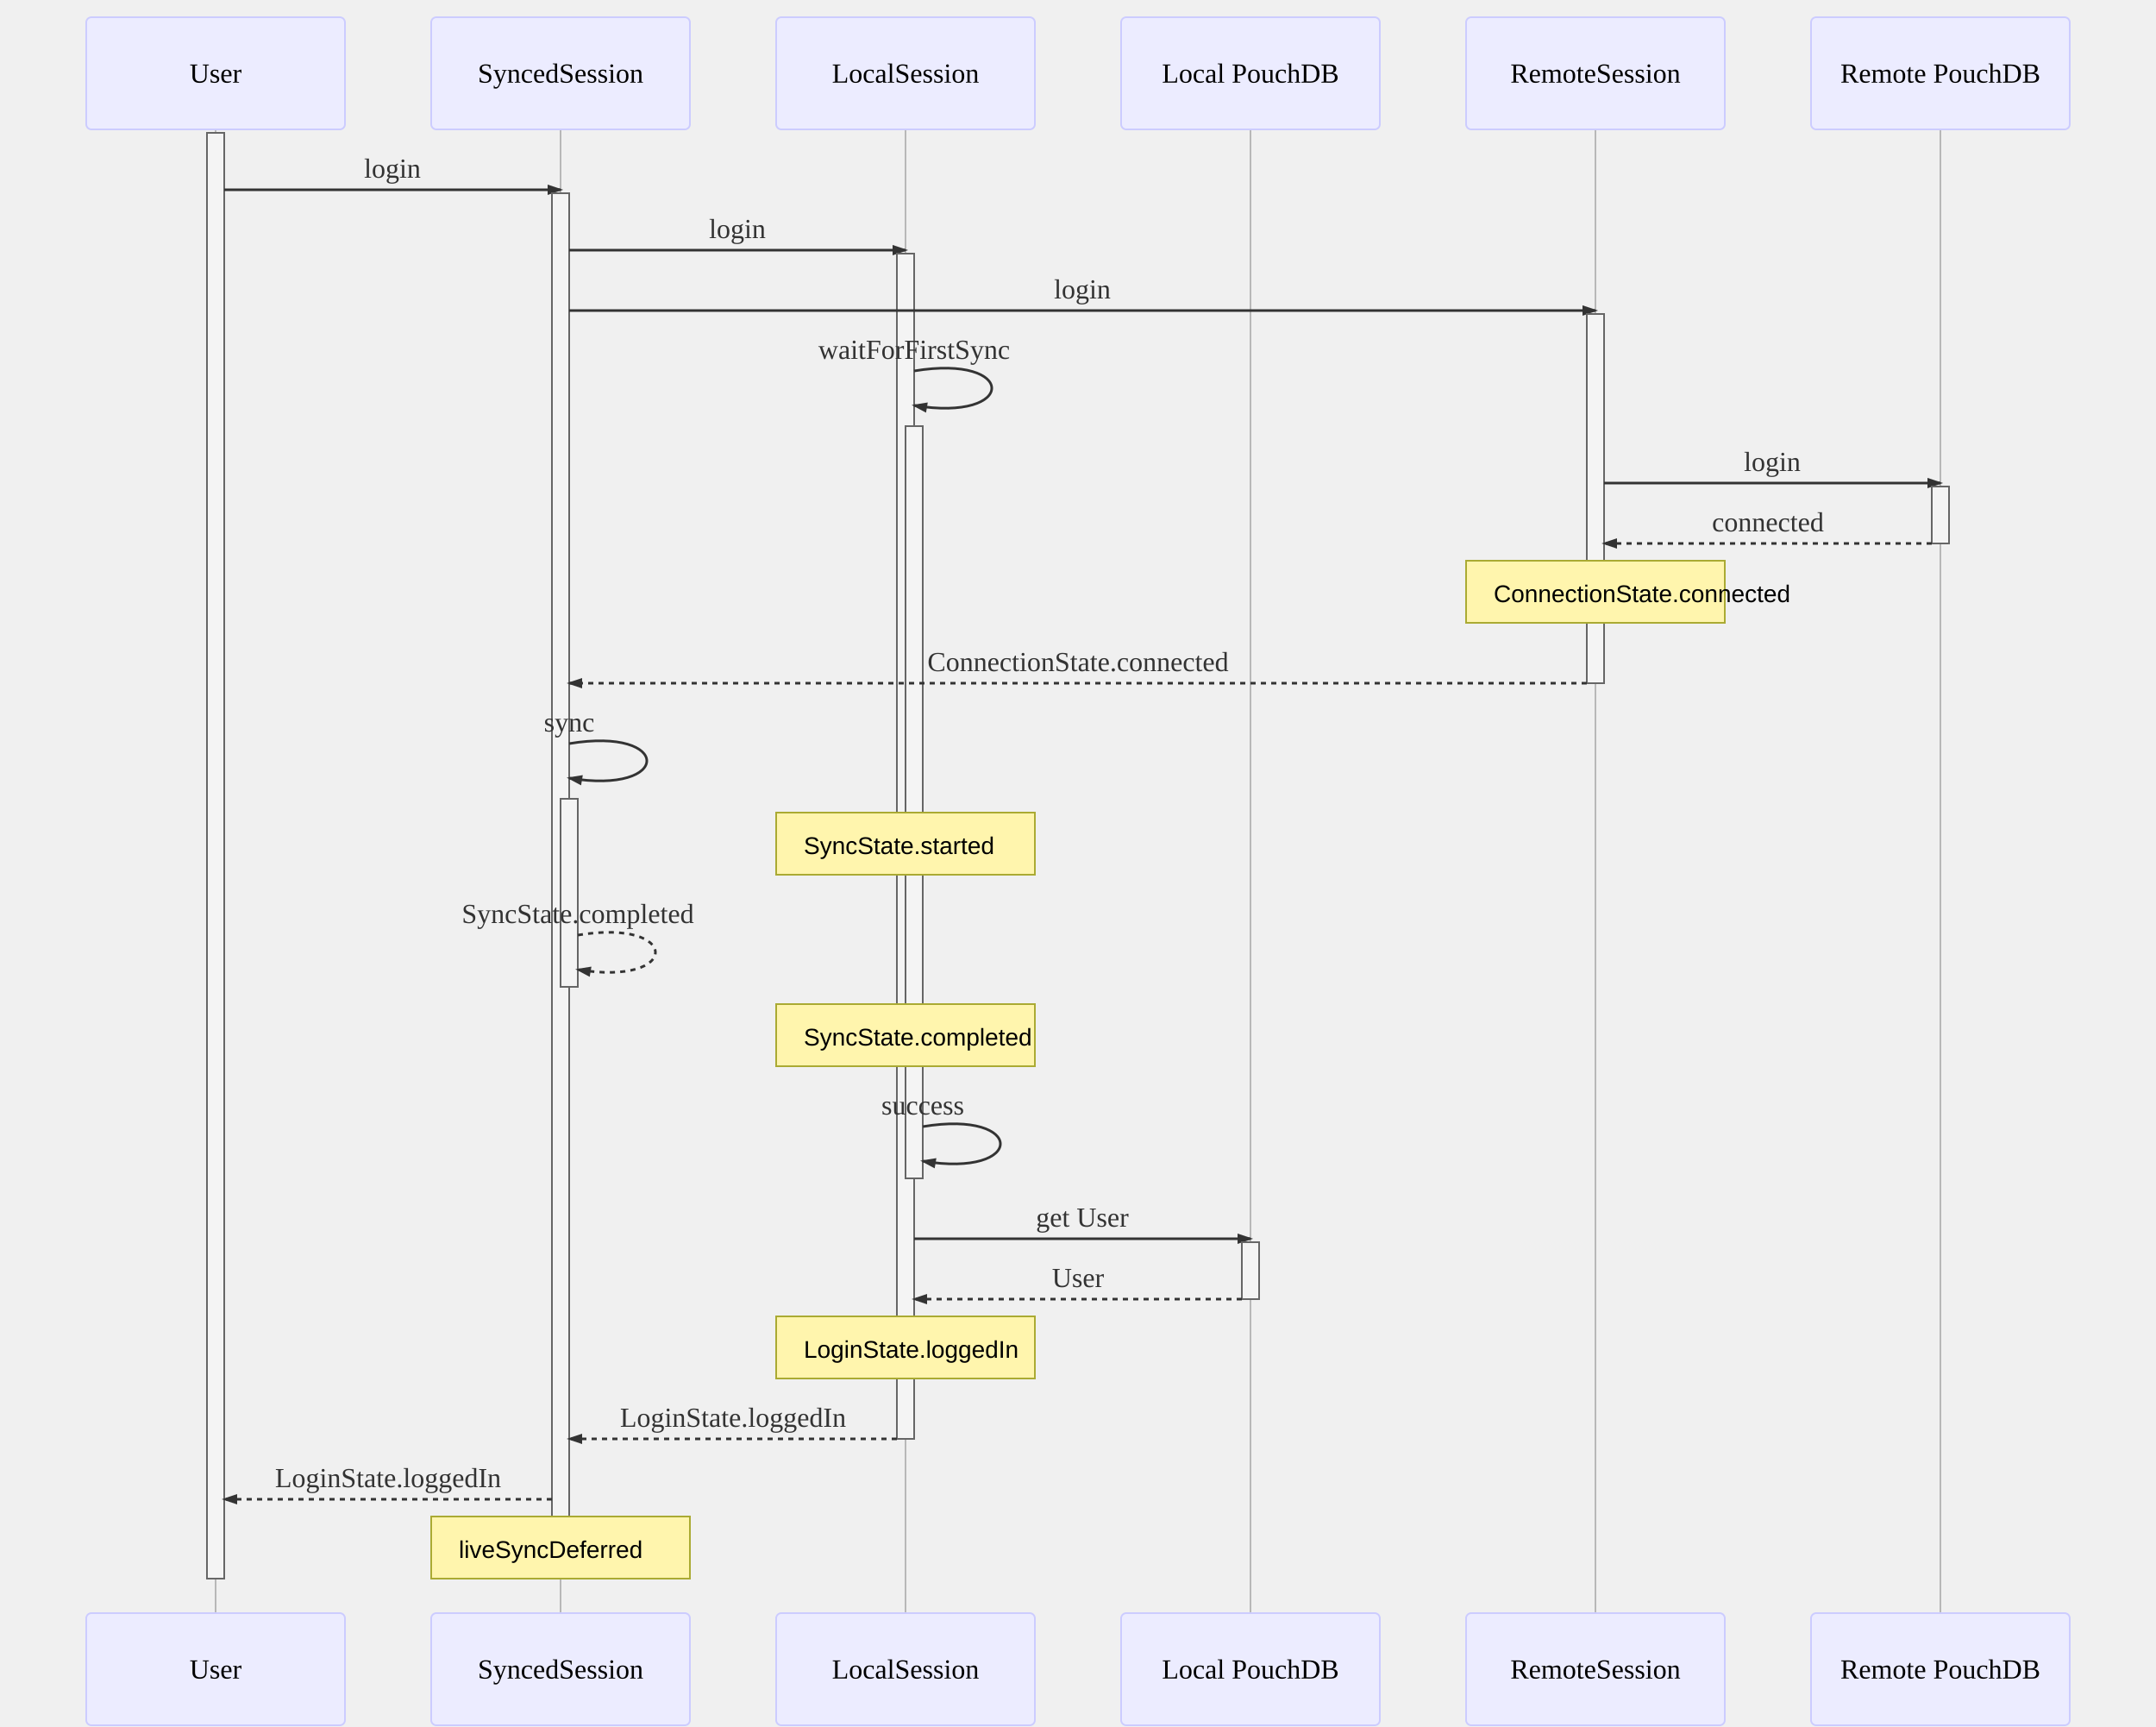
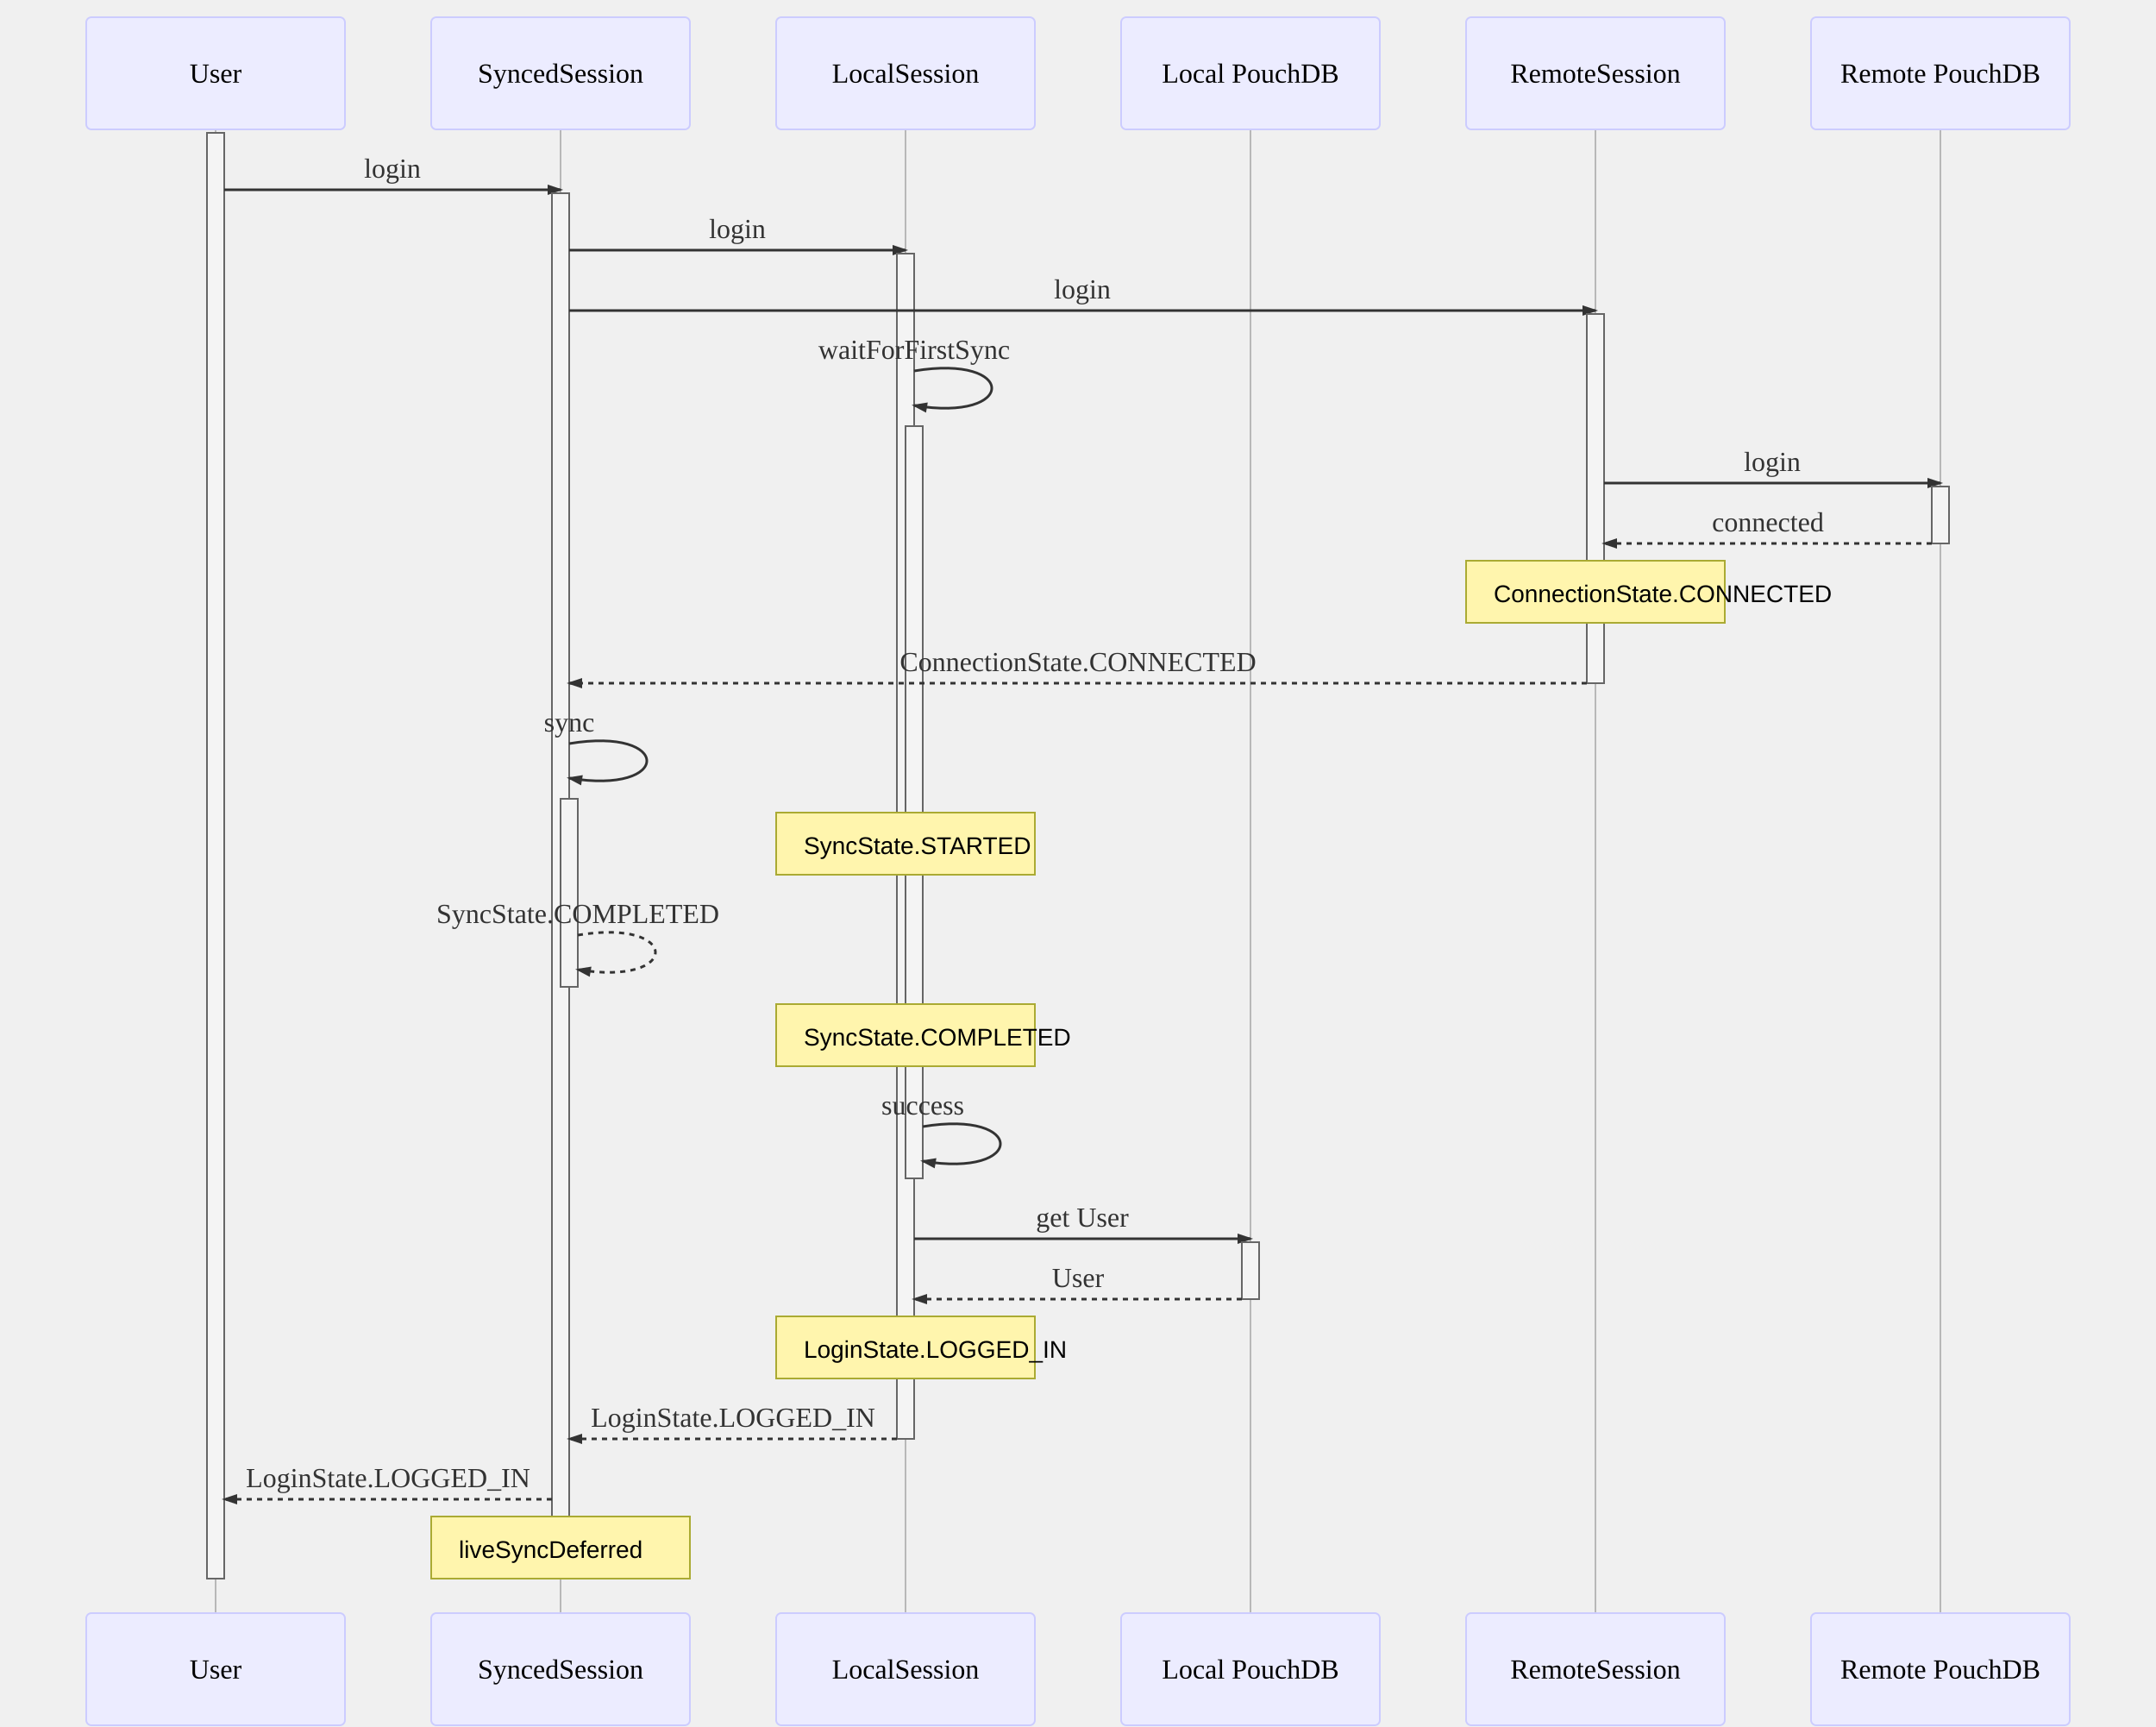
<svg xmlns="http://www.w3.org/2000/svg" id="mermaid-1564681269418" width="100%" height="100%" style="max-width:1250px;" viewBox="-50 -10 1250 1001">
  <style>#mermaid-1564681269418 .label{font-family:trebuchet ms,verdana,arial;color:#333}#mermaid-1564681269418 .node circle,#mermaid-1564681269418 .node ellipse,#mermaid-1564681269418 .node polygon,#mermaid-1564681269418 .node rect{fill:#ececff;stroke:#9370db;stroke-width:1px}#mermaid-1564681269418 .node.clickable{cursor:pointer}#mermaid-1564681269418 .arrowheadPath{fill:#333}#mermaid-1564681269418 .edgePath .path{stroke:#333;stroke-width:1.5px}#mermaid-1564681269418 .edgeLabel{background-color:#e8e8e8}#mermaid-1564681269418 .cluster rect{fill:#ffffde!important;stroke:#aa3!important;stroke-width:1px!important}#mermaid-1564681269418 .cluster text{fill:#333}#mermaid-1564681269418 div.mermaidTooltip{position:absolute;text-align:center;max-width:200px;padding:2px;font-family:trebuchet ms,verdana,arial;font-size:12px;background:#ffffde;border:1px solid #aa3;border-radius:2px;pointer-events:none;z-index:100}#mermaid-1564681269418 .actor{stroke:#ccf;fill:#ececff}#mermaid-1564681269418 text.actor{fill:#000;stroke:none}#mermaid-1564681269418 .actor-line{stroke:grey}#mermaid-1564681269418 .messageLine0{marker-end:"url(#arrowhead)"}#mermaid-1564681269418 .messageLine0,#mermaid-1564681269418 .messageLine1{stroke-width:1.5;stroke-dasharray:"2 2";stroke:#333}#mermaid-1564681269418 #arrowhead{fill:#333}#mermaid-1564681269418 #crosshead path{fill:#333!important;stroke:#333!important}#mermaid-1564681269418 .messageText{fill:#333;stroke:none}#mermaid-1564681269418 .labelBox{stroke:#ccf;fill:#ececff}#mermaid-1564681269418 .labelText,#mermaid-1564681269418 .loopText{fill:#000;stroke:none}#mermaid-1564681269418 .loopLine{stroke-width:2;stroke-dasharray:"2 2";marker-end:"url(#arrowhead)";stroke:#ccf}#mermaid-1564681269418 .note{stroke:#aa3;fill:#fff5ad}#mermaid-1564681269418 .noteText{fill:#000;stroke:none;font-family:trebuchet ms,verdana,arial;font-size:14px}#mermaid-1564681269418 .section{stroke:none;opacity:.2}#mermaid-1564681269418 .section0{fill:rgba(102,102,255,.49)}#mermaid-1564681269418 .section2{fill:#fff400}#mermaid-1564681269418 .section1,#mermaid-1564681269418 .section3{fill:#fff;opacity:.2}#mermaid-1564681269418 .sectionTitle0,#mermaid-1564681269418 .sectionTitle1,#mermaid-1564681269418 .sectionTitle2,#mermaid-1564681269418 .sectionTitle3{fill:#333}#mermaid-1564681269418 .sectionTitle{text-anchor:start;font-size:11px;text-height:14px}#mermaid-1564681269418 .grid .tick{stroke:#d3d3d3;opacity:.3;shape-rendering:crispEdges}#mermaid-1564681269418 .grid path{stroke-width:0}#mermaid-1564681269418 .today{fill:none;stroke:red;stroke-width:2px}#mermaid-1564681269418 .task{stroke-width:2}#mermaid-1564681269418 .taskText{text-anchor:middle;font-size:11px}#mermaid-1564681269418 .taskTextOutsideRight{fill:#000;text-anchor:start;font-size:11px}#mermaid-1564681269418 .taskTextOutsideLeft{fill:#000;text-anchor:end;font-size:11px}#mermaid-1564681269418 .taskText0,#mermaid-1564681269418 .taskText1,#mermaid-1564681269418 .taskText2,#mermaid-1564681269418 .taskText3{fill:#fff}#mermaid-1564681269418 .task0,#mermaid-1564681269418 .task1,#mermaid-1564681269418 .task2,#mermaid-1564681269418 .task3{fill:#8a90dd;stroke:#534fbc}#mermaid-1564681269418 .taskTextOutside0,#mermaid-1564681269418 .taskTextOutside1,#mermaid-1564681269418 .taskTextOutside2,#mermaid-1564681269418 .taskTextOutside3{fill:#000}#mermaid-1564681269418 .active0,#mermaid-1564681269418 .active1,#mermaid-1564681269418 .active2,#mermaid-1564681269418 .active3{fill:#bfc7ff;stroke:#534fbc}#mermaid-1564681269418 .activeText0,#mermaid-1564681269418 .activeText1,#mermaid-1564681269418 .activeText2,#mermaid-1564681269418 .activeText3{fill:#000!important}#mermaid-1564681269418 .done0,#mermaid-1564681269418 .done1,#mermaid-1564681269418 .done2,#mermaid-1564681269418 .done3{stroke:grey;fill:#d3d3d3;stroke-width:2}#mermaid-1564681269418 .doneText0,#mermaid-1564681269418 .doneText1,#mermaid-1564681269418 .doneText2,#mermaid-1564681269418 .doneText3{fill:#000!important}#mermaid-1564681269418 .crit0,#mermaid-1564681269418 .crit1,#mermaid-1564681269418 .crit2,#mermaid-1564681269418 .crit3{stroke:#f88;fill:red;stroke-width:2}#mermaid-1564681269418 .activeCrit0,#mermaid-1564681269418 .activeCrit1,#mermaid-1564681269418 .activeCrit2,#mermaid-1564681269418 .activeCrit3{stroke:#f88;fill:#bfc7ff;stroke-width:2}#mermaid-1564681269418 .doneCrit0,#mermaid-1564681269418 .doneCrit1,#mermaid-1564681269418 .doneCrit2,#mermaid-1564681269418 .doneCrit3{stroke:#f88;fill:#d3d3d3;stroke-width:2;cursor:pointer;shape-rendering:crispEdges}#mermaid-1564681269418 .activeCritText0,#mermaid-1564681269418 .activeCritText1,#mermaid-1564681269418 .activeCritText2,#mermaid-1564681269418 .activeCritText3,#mermaid-1564681269418 .doneCritText0,#mermaid-1564681269418 .doneCritText1,#mermaid-1564681269418 .doneCritText2,#mermaid-1564681269418 .doneCritText3{fill:#000!important}#mermaid-1564681269418 .titleText{text-anchor:middle;font-size:18px;fill:#000}#mermaid-1564681269418 g.classGroup text{fill:#9370db;stroke:none;font-family:trebuchet ms,verdana,arial;font-size:10px}#mermaid-1564681269418 g.classGroup rect{fill:#ececff;stroke:#9370db}#mermaid-1564681269418 g.classGroup line{stroke:#9370db;stroke-width:1}#mermaid-1564681269418 .classLabel .box{stroke:none;stroke-width:0;fill:#ececff;opacity:.5}#mermaid-1564681269418 .classLabel .label{fill:#9370db;font-size:10px}#mermaid-1564681269418 .relation{stroke:#9370db;stroke-width:1;fill:none}#mermaid-1564681269418 #compositionEnd,#mermaid-1564681269418 #compositionStart{fill:#9370db;stroke:#9370db;stroke-width:1}#mermaid-1564681269418 #aggregationEnd,#mermaid-1564681269418 #aggregationStart{fill:#ececff;stroke:#9370db;stroke-width:1}#mermaid-1564681269418 #dependencyEnd,#mermaid-1564681269418 #dependencyStart,#mermaid-1564681269418 #extensionEnd,#mermaid-1564681269418 #extensionStart{fill:#9370db;stroke:#9370db;stroke-width:1}#mermaid-1564681269418 .branch-label,#mermaid-1564681269418 .commit-id,#mermaid-1564681269418 .commit-msg{fill:#d3d3d3;color:#d3d3d3}</style>
  <style>#mermaid-1564681269418 {
    color: rgb(0, 0, 0);
    font: normal normal 400 normal 16px / normal "Times New Roman";
  }</style>
  <g />
  <g>
    <line id="actor0" x1="75" y1="5" x2="75" y2="990" class="actor-line" stroke-width="0.5px" stroke="#999" />
    <rect x="0" y="0" fill="#eaeaea" stroke="#666" width="150" height="65" rx="3" ry="3" class="actor" />
    <text x="75" y="32.5" dominant-baseline="central" alignment-baseline="central" class="actor" style="text-anchor: middle;">
      <tspan x="75" dy="0">User</tspan>
    </text>
  </g>
  <g>
    <line id="actor1" x1="275" y1="5" x2="275" y2="990" class="actor-line" stroke-width="0.5px" stroke="#999" />
    <rect x="200" y="0" fill="#eaeaea" stroke="#666" width="150" height="65" rx="3" ry="3" class="actor" />
    <text x="275" y="32.5" dominant-baseline="central" alignment-baseline="central" class="actor" style="text-anchor: middle;">
      <tspan x="275" dy="0">SyncedSession</tspan>
    </text>
  </g>
  <g>
    <line id="actor2" x1="475" y1="5" x2="475" y2="990" class="actor-line" stroke-width="0.5px" stroke="#999" />
    <rect x="400" y="0" fill="#eaeaea" stroke="#666" width="150" height="65" rx="3" ry="3" class="actor" />
    <text x="475" y="32.5" dominant-baseline="central" alignment-baseline="central" class="actor" style="text-anchor: middle;">
      <tspan x="475" dy="0">LocalSession</tspan>
    </text>
  </g>
  <g>
    <line id="actor3" x1="675" y1="5" x2="675" y2="990" class="actor-line" stroke-width="0.5px" stroke="#999" />
    <rect x="600" y="0" fill="#eaeaea" stroke="#666" width="150" height="65" rx="3" ry="3" class="actor" />
    <text x="675" y="32.5" dominant-baseline="central" alignment-baseline="central" class="actor" style="text-anchor: middle;">
      <tspan x="675" dy="0">Local PouchDB</tspan>
    </text>
  </g>
  <g>
    <line id="actor4" x1="875" y1="5" x2="875" y2="990" class="actor-line" stroke-width="0.5px" stroke="#999" />
    <rect x="800" y="0" fill="#eaeaea" stroke="#666" width="150" height="65" rx="3" ry="3" class="actor" />
    <text x="875" y="32.5" dominant-baseline="central" alignment-baseline="central" class="actor" style="text-anchor: middle;">
      <tspan x="875" dy="0">RemoteSession</tspan>
    </text>
  </g>
  <g>
    <line id="actor5" x1="1075" y1="5" x2="1075" y2="990" class="actor-line" stroke-width="0.5px" stroke="#999" />
    <rect x="1000" y="0" fill="#eaeaea" stroke="#666" width="150" height="65" rx="3" ry="3" class="actor" />
    <text x="1075" y="32.5" dominant-baseline="central" alignment-baseline="central" class="actor" style="text-anchor: middle;">
      <tspan x="1075" dy="0">Remote PouchDB</tspan>
    </text>
  </g>
  <defs>
    <marker id="arrowhead" refX="5" refY="2" markerWidth="6" markerHeight="4" orient="auto">
      <path d="M 0,0 V 4 L6,2 Z" />
    </marker>
  </defs>
  <defs>
    <marker id="crosshead" markerWidth="15" markerHeight="8" orient="auto" refX="16" refY="4">
      <path fill="black" stroke="#000000" stroke-width="1px" d="M 9,2 V 6 L16,4 Z" style="stroke-dasharray: 0, 0;" />
      <path fill="none" stroke="#000000" stroke-width="1px" d="M 0,1 L 6,7 M 6,1 L 0,7" style="stroke-dasharray: 0, 0;" />
    </marker>
  </defs>
  <g>
    <rect x="70" y="67" fill="#f4f4f4" stroke="#666" width="10" height="838" rx="0" ry="0" />
  </g>
  <g>
    <text x="177.5" y="93" class="messageText" style="text-anchor: middle;">login</text>
    <line x1="80" y1="100" x2="275" y2="100" class="messageLine0" stroke-width="2" stroke="black" marker-end="url(#arrowhead)" style="fill: none;" />
  </g>
  <g>
    <rect x="270" y="102" fill="#f4f4f4" stroke="#666" width="10" height="803" rx="0" ry="0" />
  </g>
  <g>
    <text x="377.5" y="128" class="messageText" style="text-anchor: middle;">login</text>
    <line x1="280" y1="135" x2="475" y2="135" class="messageLine0" stroke-width="2" stroke="black" marker-end="url(#arrowhead)" style="fill: none;" />
  </g>
  <g>
    <rect x="470" y="137" fill="#f4f4f4" stroke="#666" width="10" height="687" rx="0" ry="0" />
  </g>
  <g>
    <text x="577.5" y="163" class="messageText" style="text-anchor: middle;">login</text>
    <line x1="280" y1="170" x2="875" y2="170" class="messageLine0" stroke-width="2" stroke="black" marker-end="url(#arrowhead)" style="fill: none;" />
  </g>
  <g>
    <rect x="870" y="172" fill="#f4f4f4" stroke="#666" width="10" height="214" rx="0" ry="0" />
  </g>
  <g>
    <text x="480" y="198" class="messageText" style="text-anchor: middle;">waitForFirstSync</text>
    <path d="M 480,205 C 540,195 540,235 480,225" class="messageLine0" stroke-width="2" stroke="black" marker-end="url(#arrowhead)" style="fill: none;" />
  </g>
  <g>
    <rect x="475" y="237" fill="#f4f4f4" stroke="#666" width="10" height="436" rx="0" ry="0" />
  </g>
  <g>
    <text x="977.5" y="263" class="messageText" style="text-anchor: middle;">login</text>
    <line x1="880" y1="270" x2="1075" y2="270" class="messageLine0" stroke-width="2" stroke="black" marker-end="url(#arrowhead)" style="fill: none;" />
  </g>
  <g>
    <rect x="1070" y="272" fill="#f4f4f4" stroke="#666" width="10" height="33" rx="0" ry="0" />
  </g>
  <g>
    <text x="975" y="298" class="messageText" style="text-anchor: middle;">connected</text>
    <line x1="1070" y1="305" x2="880" y2="305" class="messageLine1" stroke-width="2" stroke="black" marker-end="url(#arrowhead)" style="stroke-dasharray: 3, 3; fill: none;" />
  </g>
  <g>
    <rect x="800" y="315" fill="#EDF2AE" stroke="#666" width="150" height="36" rx="0" ry="0" class="note" />
    <text x="796" y="339" fill="black" class="noteText">
-       <tspan x="816" fill="black">ConnectionState.connected</tspan>
-     </text>
-   </g>
-   <g>
-     <text x="575" y="379" class="messageText" style="text-anchor: middle;">ConnectionState.connected</text>
+       <tspan x="816" fill="black">ConnectionState.CONNECTED</tspan>
+     </text>
+   </g>
+   <g>
+     <text x="575" y="379" class="messageText" style="text-anchor: middle;">ConnectionState.CONNECTED</text>
    <line x1="870" y1="386" x2="280" y2="386" class="messageLine1" stroke-width="2" stroke="black" marker-end="url(#arrowhead)" style="stroke-dasharray: 3, 3; fill: none;" />
  </g>
  <g>
    <text x="280" y="414" class="messageText" style="text-anchor: middle;">sync</text>
    <path d="M 280,421 C 340,411 340,451 280,441" class="messageLine0" stroke-width="2" stroke="black" marker-end="url(#arrowhead)" style="fill: none;" />
  </g>
  <g>
    <rect x="275" y="453" fill="#f4f4f4" stroke="#666" width="10" height="109" rx="0" ry="0" />
  </g>
  <g>
    <rect x="400" y="461" fill="#EDF2AE" stroke="#666" width="150" height="36" rx="0" ry="0" class="note" />
    <text x="396" y="485" fill="black" class="noteText">
-       <tspan x="416" fill="black">SyncState.started</tspan>
-     </text>
-   </g>
-   <g>
-     <text x="285" y="525" class="messageText" style="text-anchor: middle;">SyncState.completed</text>
+       <tspan x="416" fill="black">SyncState.STARTED</tspan>
+     </text>
+   </g>
+   <g>
+     <text x="285" y="525" class="messageText" style="text-anchor: middle;">SyncState.COMPLETED</text>
    <path d="M 285,532 C 345,522 345,562 285,552" class="messageLine1" stroke-width="2" stroke="black" marker-end="url(#arrowhead)" style="stroke-dasharray: 3, 3; fill: none;" />
  </g>
  <g>
    <rect x="400" y="572" fill="#EDF2AE" stroke="#666" width="150" height="36" rx="0" ry="0" class="note" />
    <text x="396" y="596" fill="black" class="noteText">
-       <tspan x="416" fill="black">SyncState.completed</tspan>
+       <tspan x="416" fill="black">SyncState.COMPLETED</tspan>
    </text>
  </g>
  <g>
    <text x="485" y="636" class="messageText" style="text-anchor: middle;">success</text>
    <path d="M 485,643 C 545,633 545,673 485,663" class="messageLine0" stroke-width="2" stroke="black" marker-end="url(#arrowhead)" style="fill: none;" />
  </g>
  <g>
    <text x="577.5" y="701" class="messageText" style="text-anchor: middle;">get User</text>
    <line x1="480" y1="708" x2="675" y2="708" class="messageLine0" stroke-width="2" stroke="black" marker-end="url(#arrowhead)" style="fill: none;" />
  </g>
  <g>
    <rect x="670" y="710" fill="#f4f4f4" stroke="#666" width="10" height="33" rx="0" ry="0" />
  </g>
  <g>
    <text x="575" y="736" class="messageText" style="text-anchor: middle;">User</text>
    <line x1="670" y1="743" x2="480" y2="743" class="messageLine1" stroke-width="2" stroke="black" marker-end="url(#arrowhead)" style="stroke-dasharray: 3, 3; fill: none;" />
  </g>
  <g>
    <rect x="400" y="753" fill="#EDF2AE" stroke="#666" width="150" height="36" rx="0" ry="0" class="note" />
    <text x="396" y="777" fill="black" class="noteText">
-       <tspan x="416" fill="black">LoginState.loggedIn</tspan>
-     </text>
-   </g>
-   <g>
-     <text x="375" y="817" class="messageText" style="text-anchor: middle;">LoginState.loggedIn</text>
+       <tspan x="416" fill="black">LoginState.LOGGED_IN</tspan>
+     </text>
+   </g>
+   <g>
+     <text x="375" y="817" class="messageText" style="text-anchor: middle;">LoginState.LOGGED_IN</text>
    <line x1="470" y1="824" x2="280" y2="824" class="messageLine1" stroke-width="2" stroke="black" marker-end="url(#arrowhead)" style="stroke-dasharray: 3, 3; fill: none;" />
  </g>
  <g>
-     <text x="175" y="852" class="messageText" style="text-anchor: middle;">LoginState.loggedIn</text>
+     <text x="175" y="852" class="messageText" style="text-anchor: middle;">LoginState.LOGGED_IN</text>
    <line x1="270" y1="859" x2="80" y2="859" class="messageLine1" stroke-width="2" stroke="black" marker-end="url(#arrowhead)" style="stroke-dasharray: 3, 3; fill: none;" />
  </g>
  <g>
    <rect x="200" y="869" fill="#EDF2AE" stroke="#666" width="150" height="36" rx="0" ry="0" class="note" />
    <text x="196" y="893" fill="black" class="noteText">
      <tspan x="216" fill="black">liveSyncDeferred</tspan>
    </text>
  </g>
  <g>
    <rect x="0" y="925" fill="#eaeaea" stroke="#666" width="150" height="65" rx="3" ry="3" class="actor" />
    <text x="75" y="957.5" dominant-baseline="central" alignment-baseline="central" class="actor" style="text-anchor: middle;">
      <tspan x="75" dy="0">User</tspan>
    </text>
  </g>
  <g>
    <rect x="200" y="925" fill="#eaeaea" stroke="#666" width="150" height="65" rx="3" ry="3" class="actor" />
    <text x="275" y="957.5" dominant-baseline="central" alignment-baseline="central" class="actor" style="text-anchor: middle;">
      <tspan x="275" dy="0">SyncedSession</tspan>
    </text>
  </g>
  <g>
    <rect x="400" y="925" fill="#eaeaea" stroke="#666" width="150" height="65" rx="3" ry="3" class="actor" />
    <text x="475" y="957.5" dominant-baseline="central" alignment-baseline="central" class="actor" style="text-anchor: middle;">
      <tspan x="475" dy="0">LocalSession</tspan>
    </text>
  </g>
  <g>
    <rect x="600" y="925" fill="#eaeaea" stroke="#666" width="150" height="65" rx="3" ry="3" class="actor" />
    <text x="675" y="957.5" dominant-baseline="central" alignment-baseline="central" class="actor" style="text-anchor: middle;">
      <tspan x="675" dy="0">Local PouchDB</tspan>
    </text>
  </g>
  <g>
    <rect x="800" y="925" fill="#eaeaea" stroke="#666" width="150" height="65" rx="3" ry="3" class="actor" />
    <text x="875" y="957.5" dominant-baseline="central" alignment-baseline="central" class="actor" style="text-anchor: middle;">
      <tspan x="875" dy="0">RemoteSession</tspan>
    </text>
  </g>
  <g>
    <rect x="1000" y="925" fill="#eaeaea" stroke="#666" width="150" height="65" rx="3" ry="3" class="actor" />
    <text x="1075" y="957.5" dominant-baseline="central" alignment-baseline="central" class="actor" style="text-anchor: middle;">
      <tspan x="1075" dy="0">Remote PouchDB</tspan>
    </text>
  </g>
</svg>
